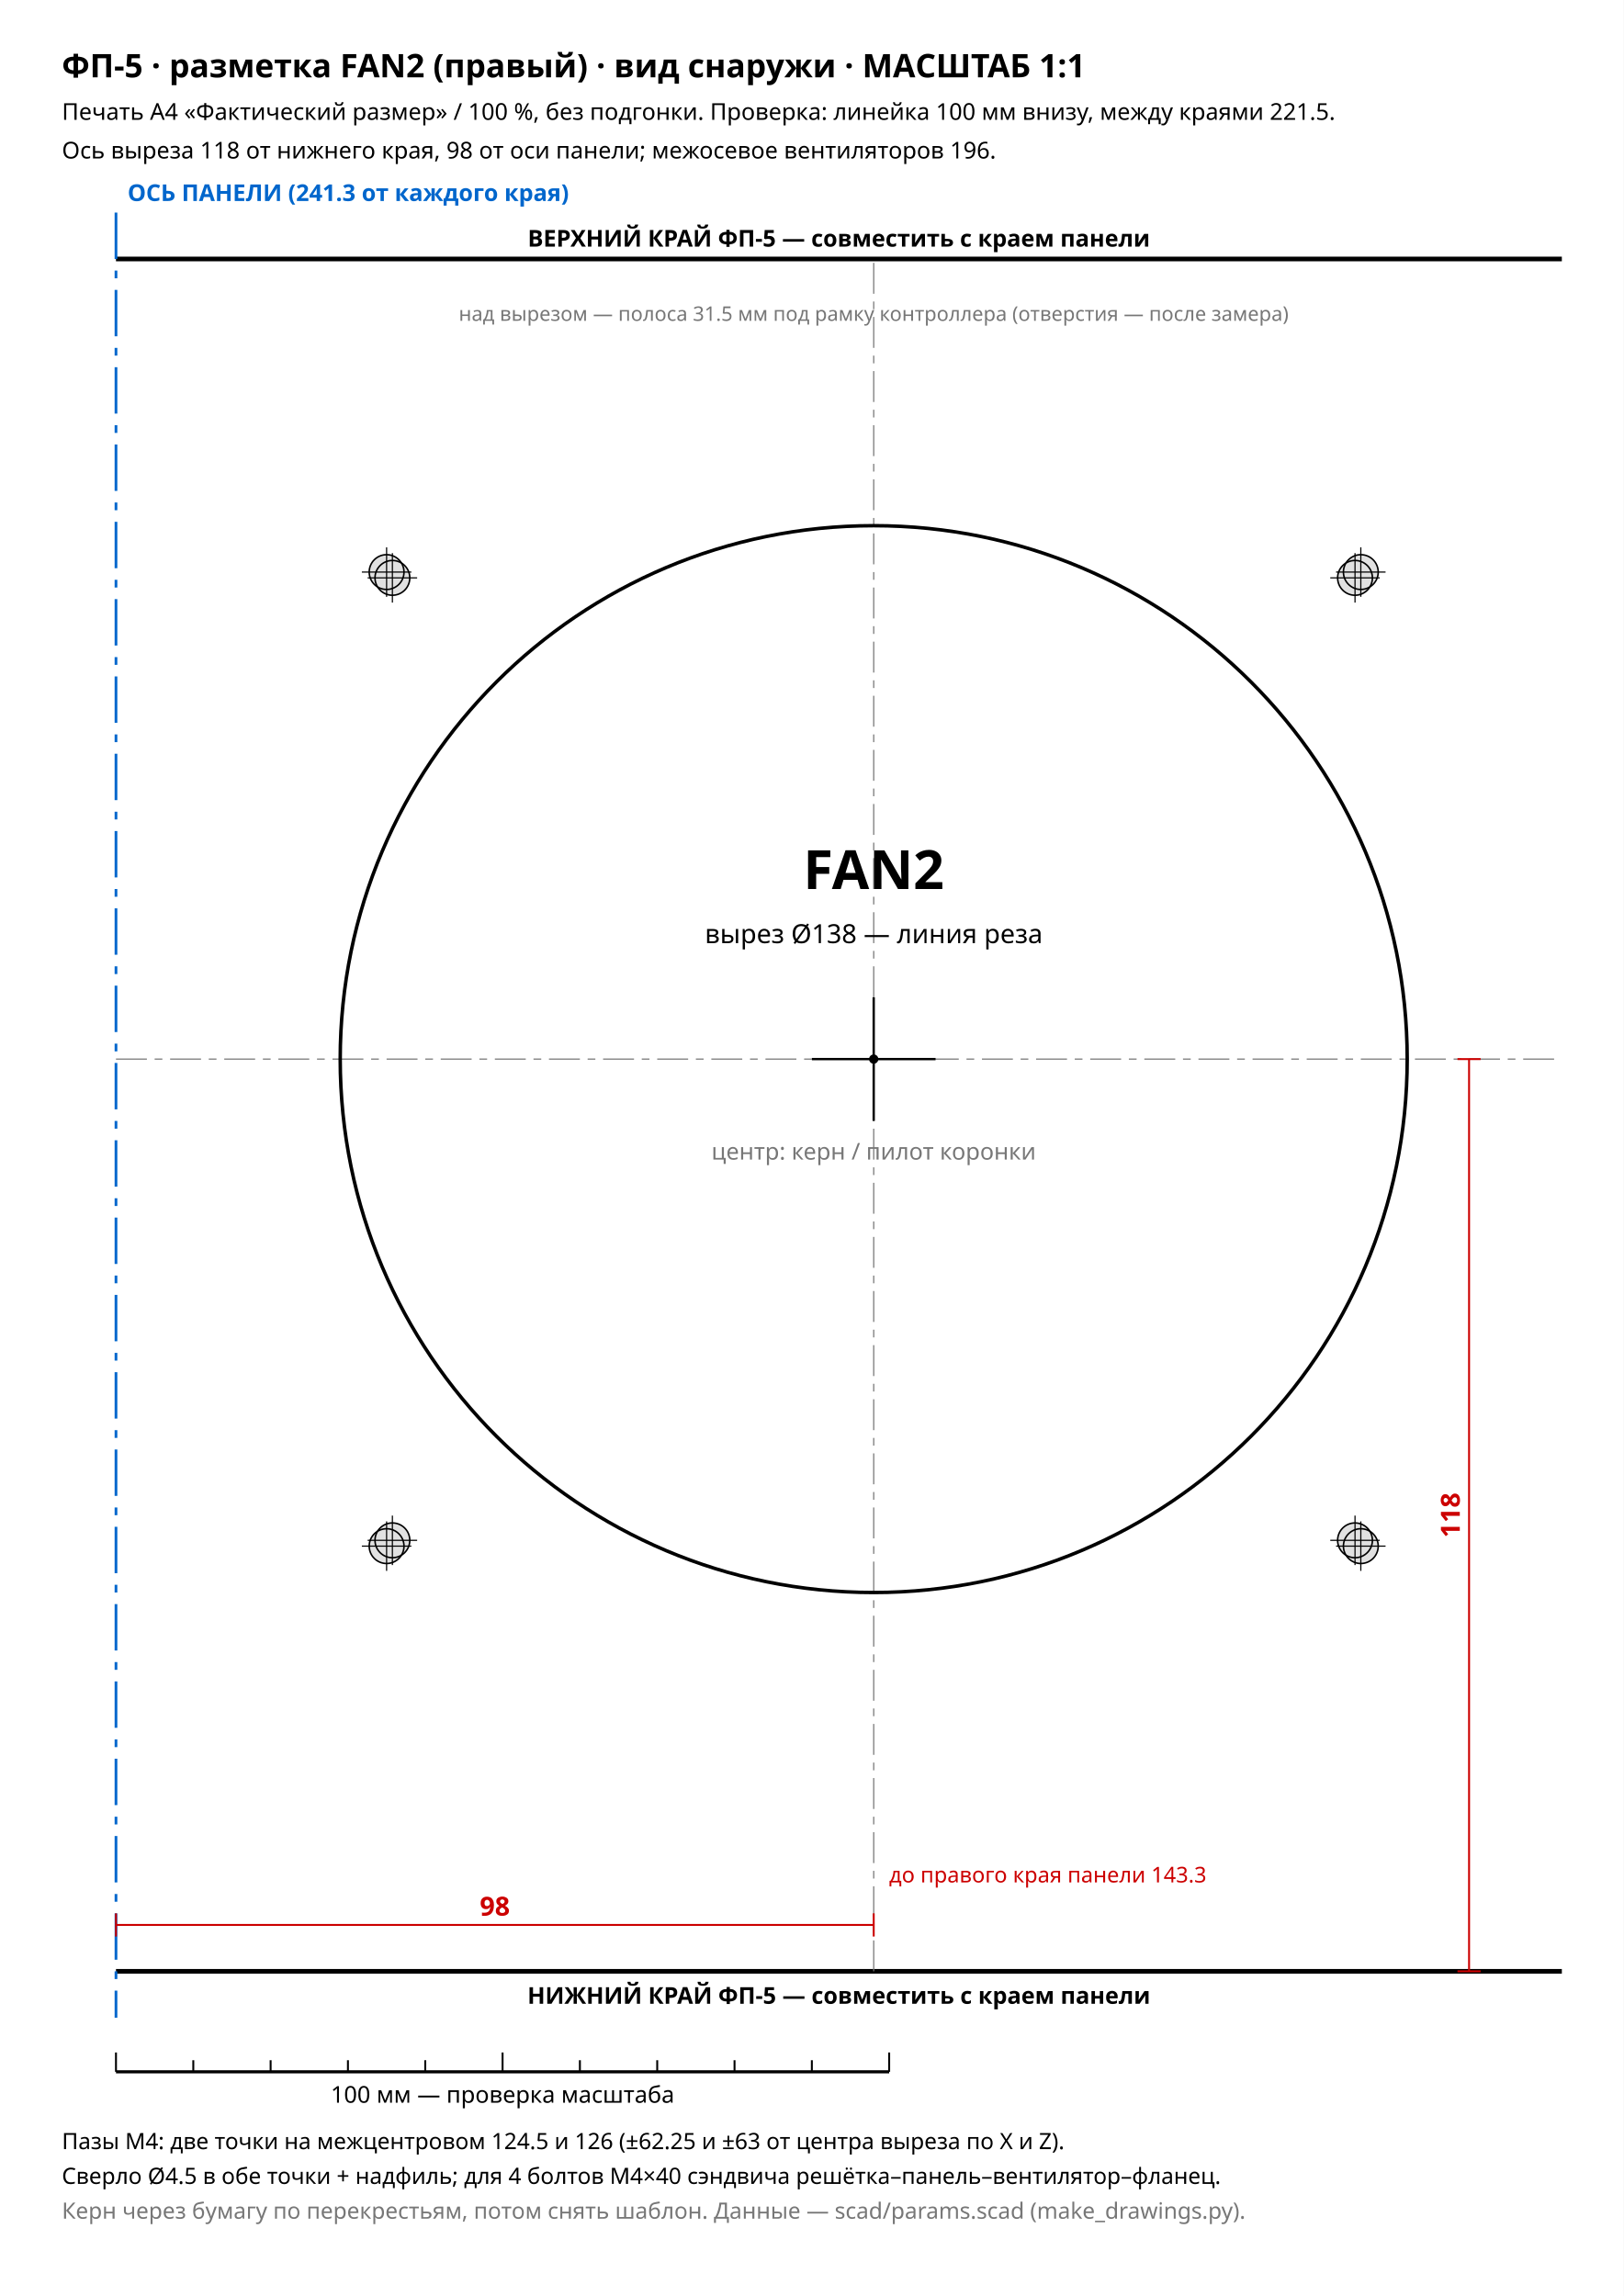
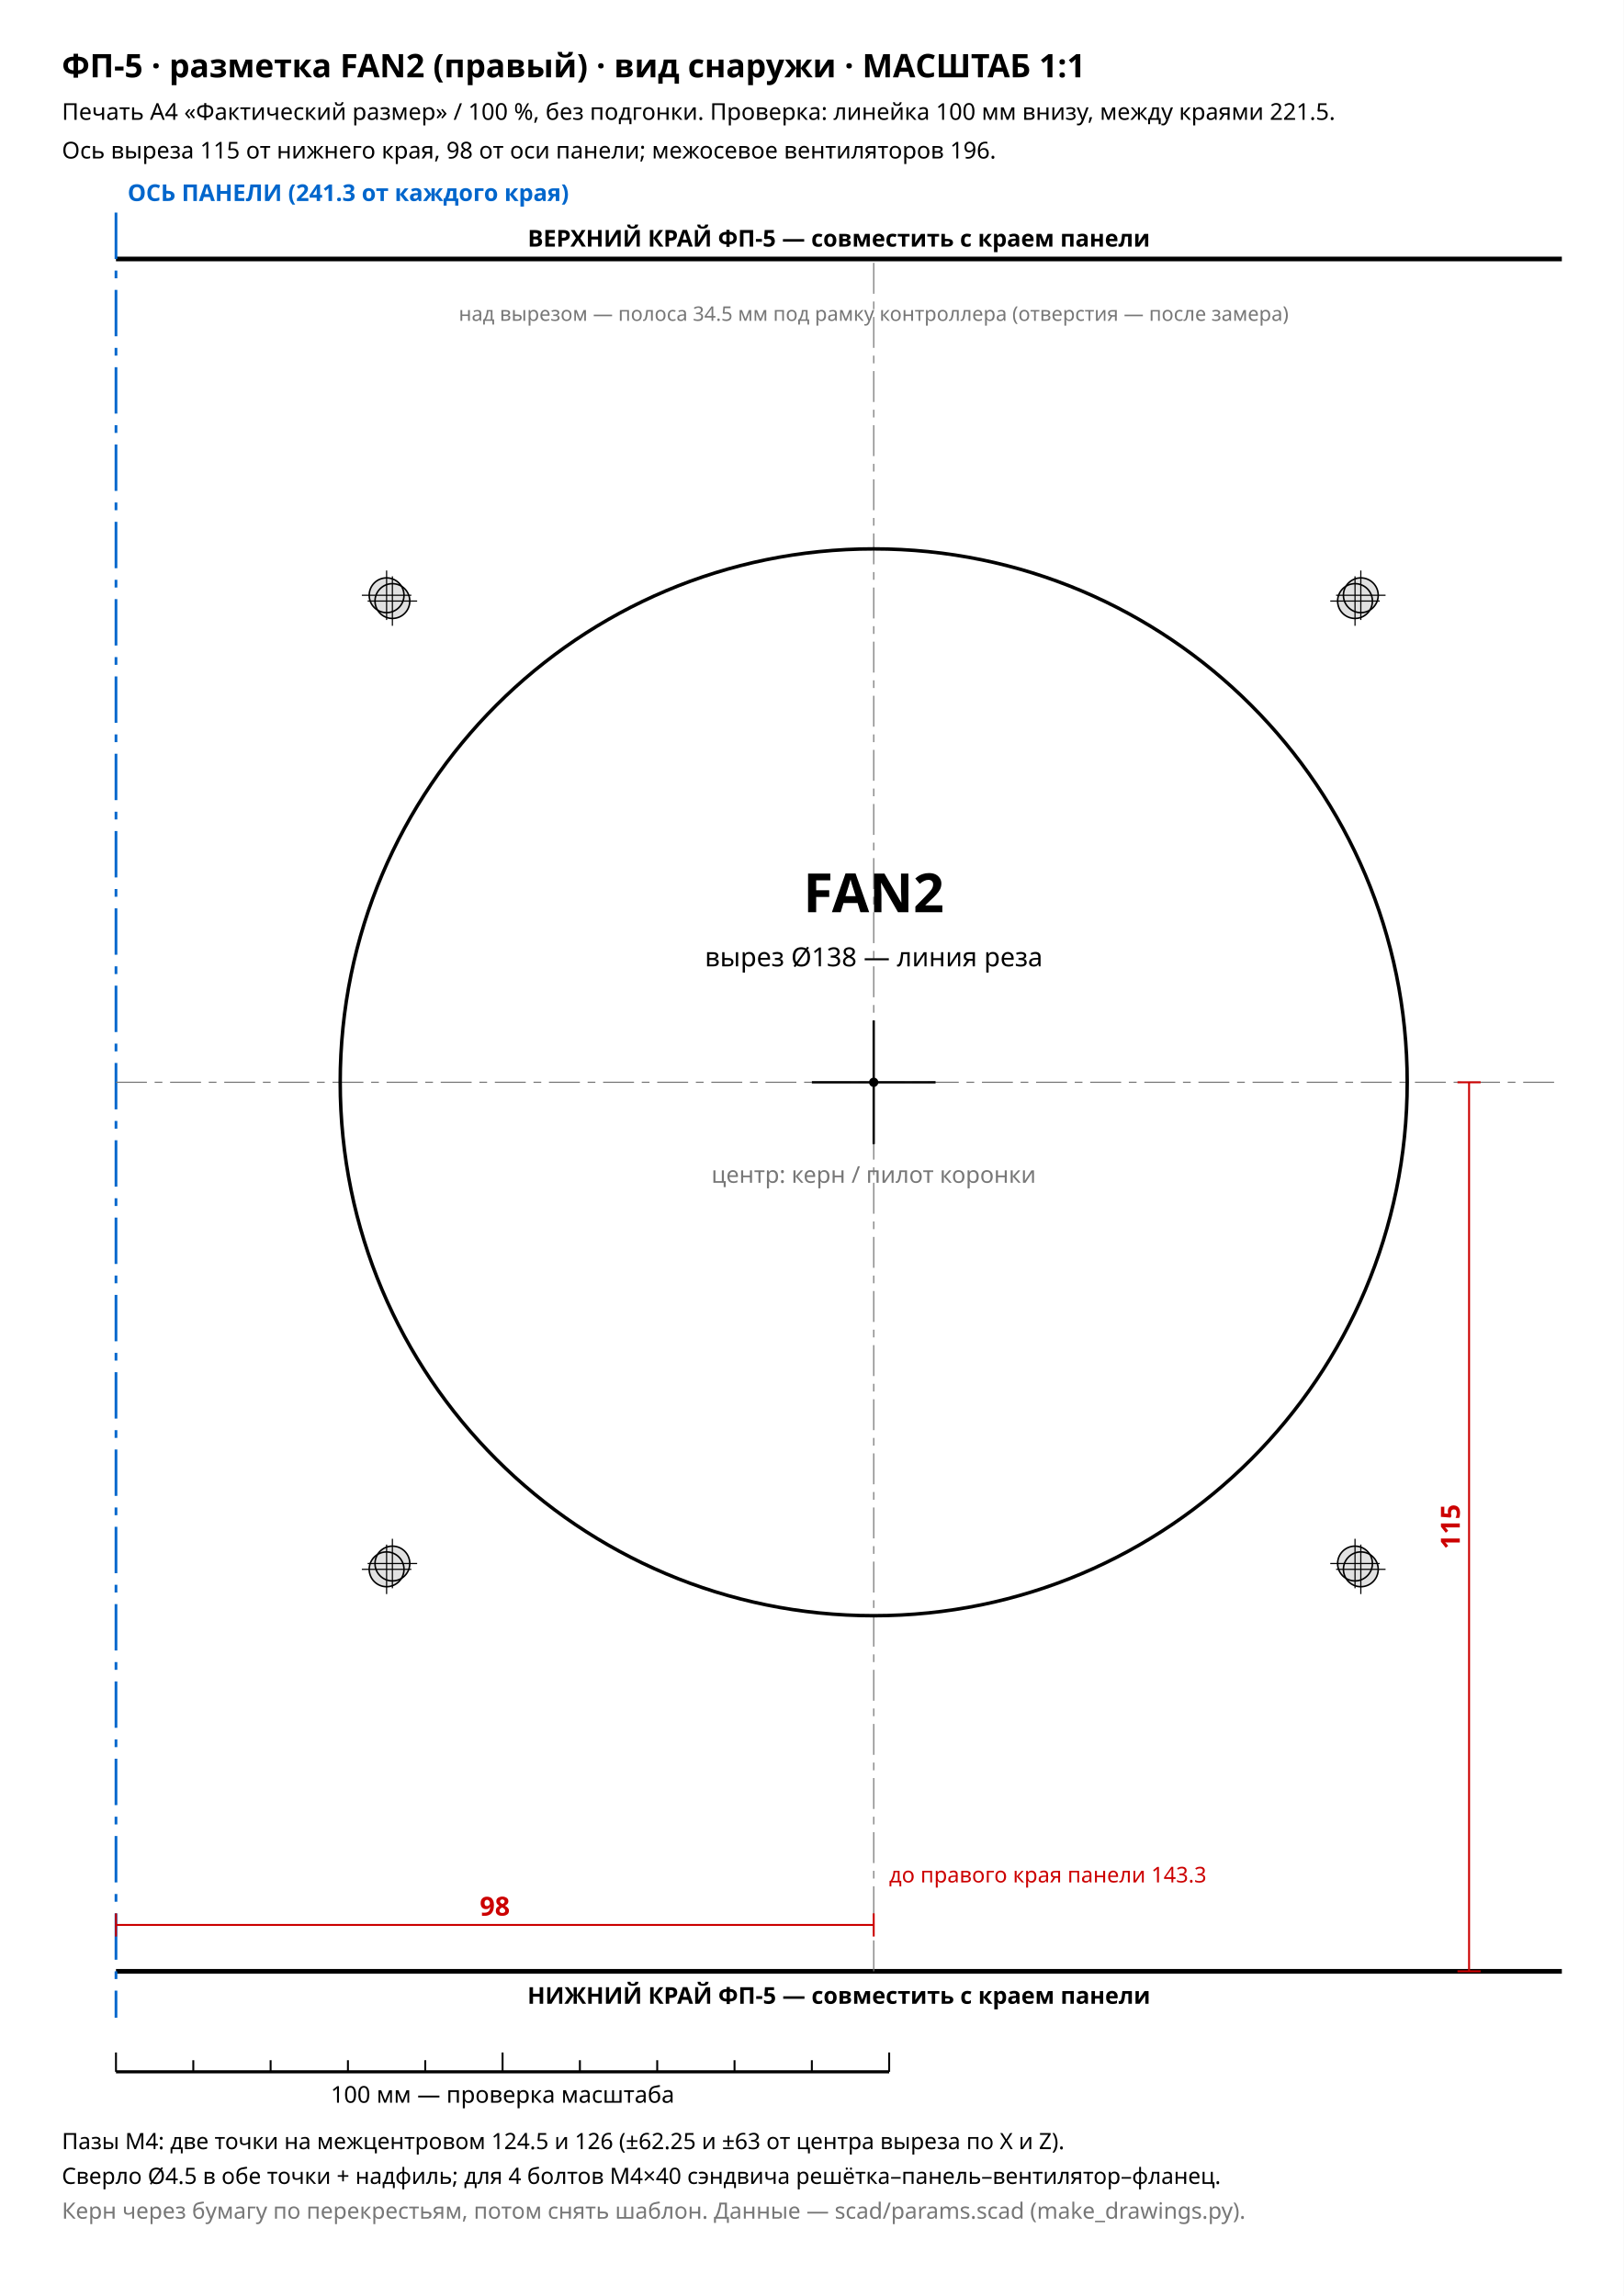
<svg xmlns="http://www.w3.org/2000/svg" width="210mm" height="297mm" viewBox="0 0 210 297">
  <rect width="210" height="297" fill="#fff" />
  <line x1="15.00" y1="255.00" x2="202.00" y2="255.00" stroke="#000" stroke-width="0.6" />
  <text x="108.50" y="259.20" font-size="3" font-family="sans-serif" fill="#000" text-anchor="middle" font-weight="bold">НИЖНИЙ КРАЙ ФП-5 — совместить с краем панели</text>
  <line x1="15.00" y1="33.50" x2="202.00" y2="33.50" stroke="#000" stroke-width="0.6" />
  <text x="108.50" y="31.90" font-size="3" font-family="sans-serif" fill="#000" text-anchor="middle" font-weight="bold">ВЕРХНИЙ КРАЙ ФП-5 — совместить с краем панели</text>
  <line x1="15.00" y1="27.50" x2="15.00" y2="261.00" stroke="#06c" stroke-width="0.35" stroke-dasharray="6,1.5,1,1.5" />
  <text x="16.50" y="26.00" font-size="3" font-family="sans-serif" fill="#06c" text-anchor="start" font-weight="bold">ОСЬ ПАНЕЛИ (241.3 от каждого края)</text>
  <line x1="113.00" y1="255.00" x2="113.00" y2="33.50" stroke="#777" stroke-width="0.15" stroke-dasharray="4,1,1,1" />
-   <line x1="15.00" y1="137.00" x2="202.00" y2="137.00" stroke="#777" stroke-width="0.15" stroke-dasharray="4,1,1,1" />
-   <circle cx="113.000" cy="137.000" r="69.000" stroke="#000" stroke-width="0.45" fill="none" />
-   <line x1="105.00" y1="137.00" x2="121.00" y2="137.00" stroke="#000" stroke-width="0.3" />
-   <line x1="113.00" y1="129.00" x2="113.00" y2="145.00" stroke="#000" stroke-width="0.3" />
-   <circle cx="113.000" cy="137.000" r="0.500" stroke="#000" stroke-width="0.2" fill="#000" />
-   <text x="113.00" y="115.00" font-size="7" font-family="sans-serif" fill="#000" text-anchor="middle" font-weight="bold">FAN2</text>
-   <text x="113.00" y="122.00" font-size="3.4" font-family="sans-serif" fill="#000" text-anchor="middle">вырез Ø138 — линия реза</text>
-   <text x="113.00" y="150.00" font-size="3" font-family="sans-serif" fill="#777" text-anchor="middle">центр: керн / пилот коронки</text>
-   <line x1="50.750" y1="199.250" x2="50.000" y2="200.000" stroke="#000" stroke-width="4.500" stroke-linecap="round" stroke-opacity="0.12" />
-   <circle cx="50.750" cy="199.250" r="2.250" stroke="#000" stroke-width="0.2" fill="none" />
-   <line x1="47.55" y1="199.25" x2="53.95" y2="199.25" stroke="#000" stroke-width="0.15" />
-   <line x1="50.75" y1="196.05" x2="50.75" y2="202.45" stroke="#000" stroke-width="0.15" />
-   <circle cx="50.000" cy="200.000" r="2.250" stroke="#000" stroke-width="0.2" fill="none" />
-   <line x1="46.80" y1="200.00" x2="53.20" y2="200.00" stroke="#000" stroke-width="0.15" />
-   <line x1="50.00" y1="196.80" x2="50.00" y2="203.20" stroke="#000" stroke-width="0.15" />
-   <line x1="50.750" y1="74.750" x2="50.000" y2="74.000" stroke="#000" stroke-width="4.500" stroke-linecap="round" stroke-opacity="0.12" />
-   <circle cx="50.750" cy="74.750" r="2.250" stroke="#000" stroke-width="0.2" fill="none" />
-   <line x1="47.55" y1="74.75" x2="53.95" y2="74.75" stroke="#000" stroke-width="0.15" />
-   <line x1="50.75" y1="71.55" x2="50.75" y2="77.95" stroke="#000" stroke-width="0.15" />
-   <circle cx="50.000" cy="74.000" r="2.250" stroke="#000" stroke-width="0.2" fill="none" />
-   <line x1="46.80" y1="74.00" x2="53.20" y2="74.00" stroke="#000" stroke-width="0.15" />
-   <line x1="50.00" y1="70.80" x2="50.00" y2="77.20" stroke="#000" stroke-width="0.15" />
-   <line x1="175.250" y1="199.250" x2="176.000" y2="200.000" stroke="#000" stroke-width="4.500" stroke-linecap="round" stroke-opacity="0.12" />
-   <circle cx="175.250" cy="199.250" r="2.250" stroke="#000" stroke-width="0.2" fill="none" />
-   <line x1="172.05" y1="199.25" x2="178.45" y2="199.25" stroke="#000" stroke-width="0.15" />
-   <line x1="175.25" y1="196.05" x2="175.25" y2="202.45" stroke="#000" stroke-width="0.15" />
-   <circle cx="176.000" cy="200.000" r="2.250" stroke="#000" stroke-width="0.2" fill="none" />
-   <line x1="172.80" y1="200.00" x2="179.20" y2="200.00" stroke="#000" stroke-width="0.15" />
-   <line x1="176.00" y1="196.80" x2="176.00" y2="203.20" stroke="#000" stroke-width="0.15" />
-   <line x1="175.250" y1="74.750" x2="176.000" y2="74.000" stroke="#000" stroke-width="4.500" stroke-linecap="round" stroke-opacity="0.12" />
-   <circle cx="175.250" cy="74.750" r="2.250" stroke="#000" stroke-width="0.2" fill="none" />
-   <line x1="172.05" y1="74.75" x2="178.45" y2="74.75" stroke="#000" stroke-width="0.15" />
-   <line x1="175.25" y1="71.55" x2="175.25" y2="77.95" stroke="#000" stroke-width="0.15" />
-   <circle cx="176.000" cy="74.000" r="2.250" stroke="#000" stroke-width="0.2" fill="none" />
-   <line x1="172.80" y1="74.00" x2="179.20" y2="74.00" stroke="#000" stroke-width="0.15" />
-   <line x1="176.00" y1="70.80" x2="176.00" y2="77.20" stroke="#000" stroke-width="0.15" />
-   <text x="113.00" y="41.50" font-size="2.6" font-family="sans-serif" fill="#777" text-anchor="middle">над вырезом — полоса 31.5 мм под рамку контроллера (отверстия — после замера)</text>
-   <line x1="190.00" y1="255.00" x2="190.00" y2="137.00" stroke="#c00" stroke-width="0.25" />
+   <line x1="15.00" y1="140.00" x2="202.00" y2="140.00" stroke="#777" stroke-width="0.15" stroke-dasharray="4,1,1,1" />
+   <circle cx="113.000" cy="140.000" r="69.000" stroke="#000" stroke-width="0.45" fill="none" />
+   <line x1="105.00" y1="140.00" x2="121.00" y2="140.00" stroke="#000" stroke-width="0.3" />
+   <line x1="113.00" y1="132.00" x2="113.00" y2="148.00" stroke="#000" stroke-width="0.3" />
+   <circle cx="113.000" cy="140.000" r="0.500" stroke="#000" stroke-width="0.2" fill="#000" />
+   <text x="113.00" y="118.00" font-size="7" font-family="sans-serif" fill="#000" text-anchor="middle" font-weight="bold">FAN2</text>
+   <text x="113.00" y="125.00" font-size="3.4" font-family="sans-serif" fill="#000" text-anchor="middle">вырез Ø138 — линия реза</text>
+   <text x="113.00" y="153.00" font-size="3" font-family="sans-serif" fill="#777" text-anchor="middle">центр: керн / пилот коронки</text>
+   <line x1="50.750" y1="202.250" x2="50.000" y2="203.000" stroke="#000" stroke-width="4.500" stroke-linecap="round" stroke-opacity="0.12" />
+   <circle cx="50.750" cy="202.250" r="2.250" stroke="#000" stroke-width="0.2" fill="none" />
+   <line x1="47.55" y1="202.25" x2="53.95" y2="202.25" stroke="#000" stroke-width="0.15" />
+   <line x1="50.75" y1="199.05" x2="50.75" y2="205.45" stroke="#000" stroke-width="0.15" />
+   <circle cx="50.000" cy="203.000" r="2.250" stroke="#000" stroke-width="0.2" fill="none" />
+   <line x1="46.80" y1="203.00" x2="53.20" y2="203.00" stroke="#000" stroke-width="0.15" />
+   <line x1="50.00" y1="199.80" x2="50.00" y2="206.20" stroke="#000" stroke-width="0.15" />
+   <line x1="50.750" y1="77.750" x2="50.000" y2="77.000" stroke="#000" stroke-width="4.500" stroke-linecap="round" stroke-opacity="0.12" />
+   <circle cx="50.750" cy="77.750" r="2.250" stroke="#000" stroke-width="0.2" fill="none" />
+   <line x1="47.55" y1="77.75" x2="53.95" y2="77.75" stroke="#000" stroke-width="0.15" />
+   <line x1="50.75" y1="74.55" x2="50.75" y2="80.95" stroke="#000" stroke-width="0.15" />
+   <circle cx="50.000" cy="77.000" r="2.250" stroke="#000" stroke-width="0.2" fill="none" />
+   <line x1="46.80" y1="77.00" x2="53.20" y2="77.00" stroke="#000" stroke-width="0.15" />
+   <line x1="50.00" y1="73.80" x2="50.00" y2="80.20" stroke="#000" stroke-width="0.15" />
+   <line x1="175.250" y1="202.250" x2="176.000" y2="203.000" stroke="#000" stroke-width="4.500" stroke-linecap="round" stroke-opacity="0.12" />
+   <circle cx="175.250" cy="202.250" r="2.250" stroke="#000" stroke-width="0.2" fill="none" />
+   <line x1="172.05" y1="202.25" x2="178.45" y2="202.25" stroke="#000" stroke-width="0.15" />
+   <line x1="175.25" y1="199.05" x2="175.25" y2="205.45" stroke="#000" stroke-width="0.15" />
+   <circle cx="176.000" cy="203.000" r="2.250" stroke="#000" stroke-width="0.2" fill="none" />
+   <line x1="172.80" y1="203.00" x2="179.20" y2="203.00" stroke="#000" stroke-width="0.15" />
+   <line x1="176.00" y1="199.80" x2="176.00" y2="206.20" stroke="#000" stroke-width="0.15" />
+   <line x1="175.250" y1="77.750" x2="176.000" y2="77.000" stroke="#000" stroke-width="4.500" stroke-linecap="round" stroke-opacity="0.12" />
+   <circle cx="175.250" cy="77.750" r="2.250" stroke="#000" stroke-width="0.2" fill="none" />
+   <line x1="172.05" y1="77.75" x2="178.45" y2="77.75" stroke="#000" stroke-width="0.15" />
+   <line x1="175.25" y1="74.55" x2="175.25" y2="80.95" stroke="#000" stroke-width="0.15" />
+   <circle cx="176.000" cy="77.000" r="2.250" stroke="#000" stroke-width="0.2" fill="none" />
+   <line x1="172.80" y1="77.00" x2="179.20" y2="77.00" stroke="#000" stroke-width="0.15" />
+   <line x1="176.00" y1="73.80" x2="176.00" y2="80.20" stroke="#000" stroke-width="0.15" />
+   <text x="113.00" y="41.50" font-size="2.6" font-family="sans-serif" fill="#777" text-anchor="middle">над вырезом — полоса 34.5 мм под рамку контроллера (отверстия — после замера)</text>
+   <line x1="190.00" y1="255.00" x2="190.00" y2="140.00" stroke="#c00" stroke-width="0.25" />
  <line x1="188.50" y1="255.00" x2="191.50" y2="255.00" stroke="#c00" stroke-width="0.25" />
-   <line x1="188.50" y1="137.00" x2="191.50" y2="137.00" stroke="#c00" stroke-width="0.25" />
-   <text x="188.80" y="196.00" font-size="3.4" font-family="sans-serif" fill="#c00" text-anchor="middle" font-weight="bold" transform="rotate(-90 188.80 196.00)">118</text>
+   <line x1="188.50" y1="140.00" x2="191.50" y2="140.00" stroke="#c00" stroke-width="0.25" />
+   <text x="188.80" y="197.50" font-size="3.4" font-family="sans-serif" fill="#c00" text-anchor="middle" font-weight="bold" transform="rotate(-90 188.80 197.50)">115</text>
  <line x1="15.00" y1="249.00" x2="113.00" y2="249.00" stroke="#c00" stroke-width="0.25" />
  <line x1="15.00" y1="247.50" x2="15.00" y2="250.50" stroke="#c00" stroke-width="0.25" />
  <line x1="113.00" y1="247.50" x2="113.00" y2="250.50" stroke="#c00" stroke-width="0.25" />
  <text x="64.00" y="247.80" font-size="3.4" font-family="sans-serif" fill="#c00" text-anchor="middle" font-weight="bold">98</text>
  <text x="115.00" y="243.50" font-size="2.8" font-family="sans-serif" fill="#c00" text-anchor="start">до правого края панели 143.3</text>
  <text x="8.00" y="10.00" font-size="4.2" font-family="sans-serif" fill="#000" text-anchor="start" font-weight="bold">ФП-5 · разметка FAN2 (правый) · вид снаружи · МАСШТАБ 1:1</text>
  <text x="8.00" y="15.50" font-size="3" font-family="sans-serif" fill="#000" text-anchor="start">Печать A4 «Фактический размер» / 100 %, без подгонки. Проверка: линейка 100 мм внизу, между краями 221.5.</text>
-   <text x="8.00" y="20.50" font-size="3" font-family="sans-serif" fill="#000" text-anchor="start">Ось выреза 118 от нижнего края, 98 от оси панели; межосевое вентиляторов 196.</text>
+   <text x="8.00" y="20.50" font-size="3" font-family="sans-serif" fill="#000" text-anchor="start">Ось выреза 115 от нижнего края, 98 от оси панели; межосевое вентиляторов 196.</text>
  <line x1="15.00" y1="268.00" x2="115.00" y2="268.00" stroke="#000" stroke-width="0.4" />
  <line x1="15.00" y1="265.50" x2="15.00" y2="268.00" stroke="#000" stroke-width="0.25" />
  <line x1="25.00" y1="266.50" x2="25.00" y2="268.00" stroke="#000" stroke-width="0.25" />
  <line x1="35.00" y1="266.50" x2="35.00" y2="268.00" stroke="#000" stroke-width="0.25" />
  <line x1="45.00" y1="266.50" x2="45.00" y2="268.00" stroke="#000" stroke-width="0.25" />
  <line x1="55.00" y1="266.50" x2="55.00" y2="268.00" stroke="#000" stroke-width="0.25" />
  <line x1="65.00" y1="265.50" x2="65.00" y2="268.00" stroke="#000" stroke-width="0.25" />
  <line x1="75.00" y1="266.50" x2="75.00" y2="268.00" stroke="#000" stroke-width="0.25" />
  <line x1="85.00" y1="266.50" x2="85.00" y2="268.00" stroke="#000" stroke-width="0.25" />
  <line x1="95.00" y1="266.50" x2="95.00" y2="268.00" stroke="#000" stroke-width="0.25" />
  <line x1="105.00" y1="266.50" x2="105.00" y2="268.00" stroke="#000" stroke-width="0.25" />
  <line x1="115.00" y1="265.50" x2="115.00" y2="268.00" stroke="#000" stroke-width="0.25" />
  <text x="65.00" y="272.00" font-size="3" font-family="sans-serif" fill="#000" text-anchor="middle">100 мм — проверка масштаба</text>
  <text x="8.00" y="278.00" font-size="2.9" font-family="sans-serif" fill="#000" text-anchor="start">Пазы M4: две точки на межцентровом 124.5 и 126 (±62.25 и ±63 от центра выреза по X и Z).</text>
  <text x="8.00" y="282.50" font-size="2.9" font-family="sans-serif" fill="#000" text-anchor="start">Сверло Ø4.5 в обе точки + надфиль; для 4 болтов M4×40 сэндвича решётка–панель–вентилятор–фланец.</text>
  <text x="8.00" y="287.00" font-size="2.9" font-family="sans-serif" fill="#777" text-anchor="start">Керн через бумагу по перекрестьям, потом снять шаблон. Данные — scad/params.scad (make_drawings.py).</text>
</svg>
